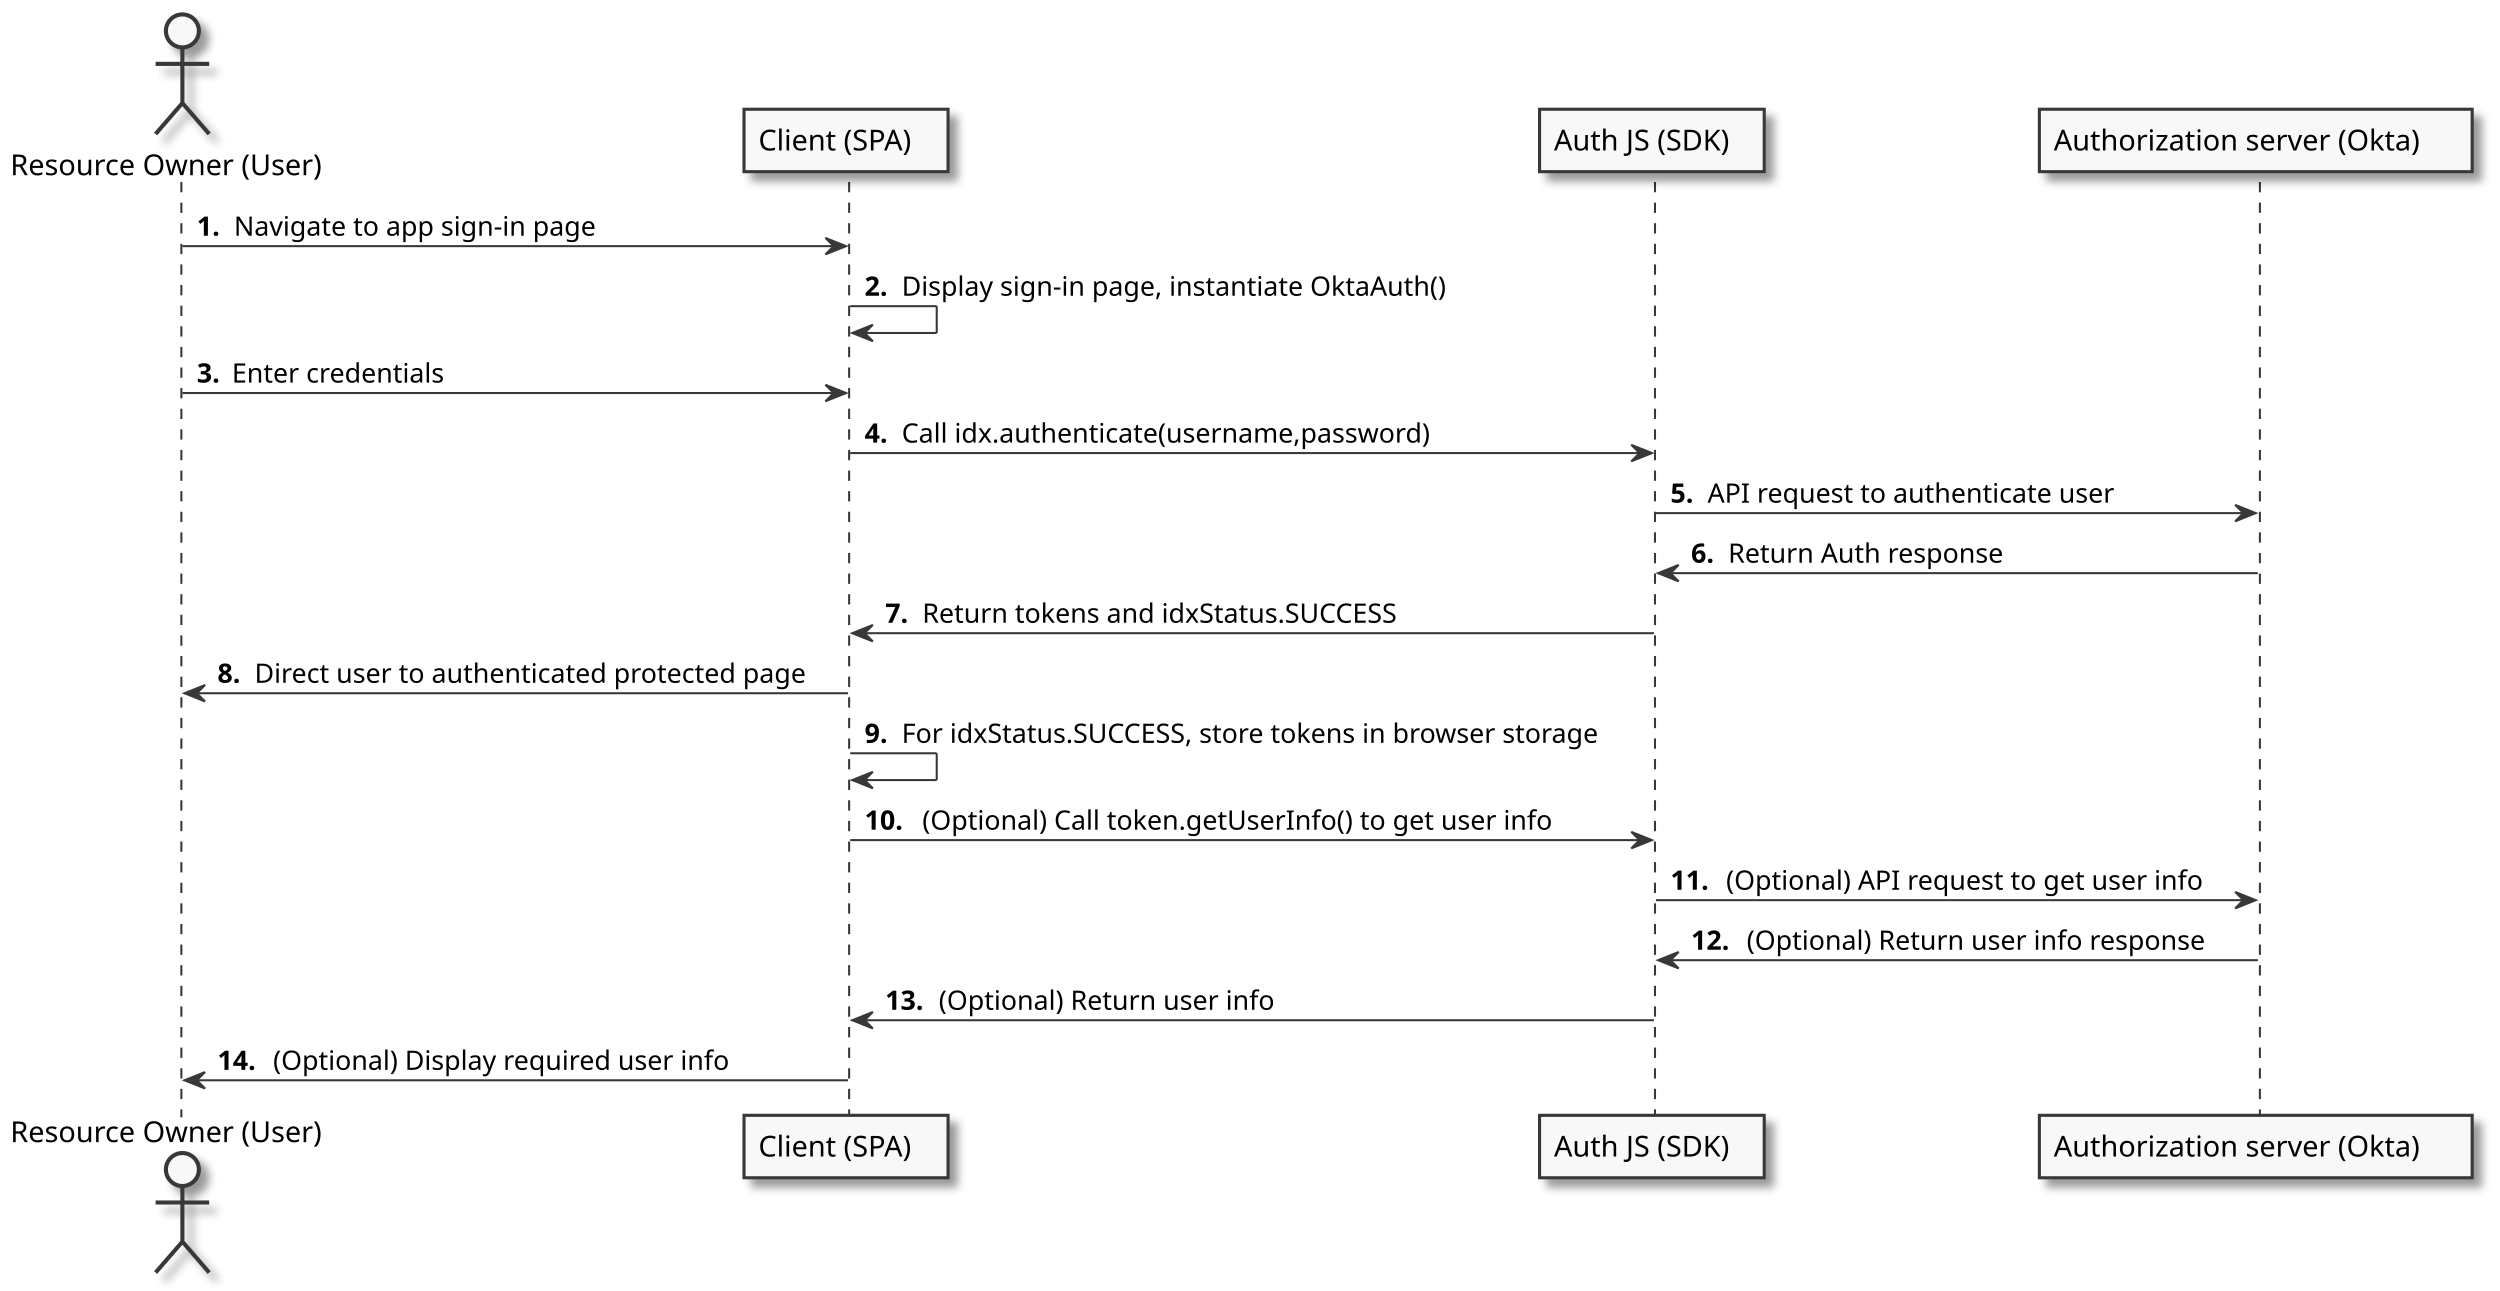
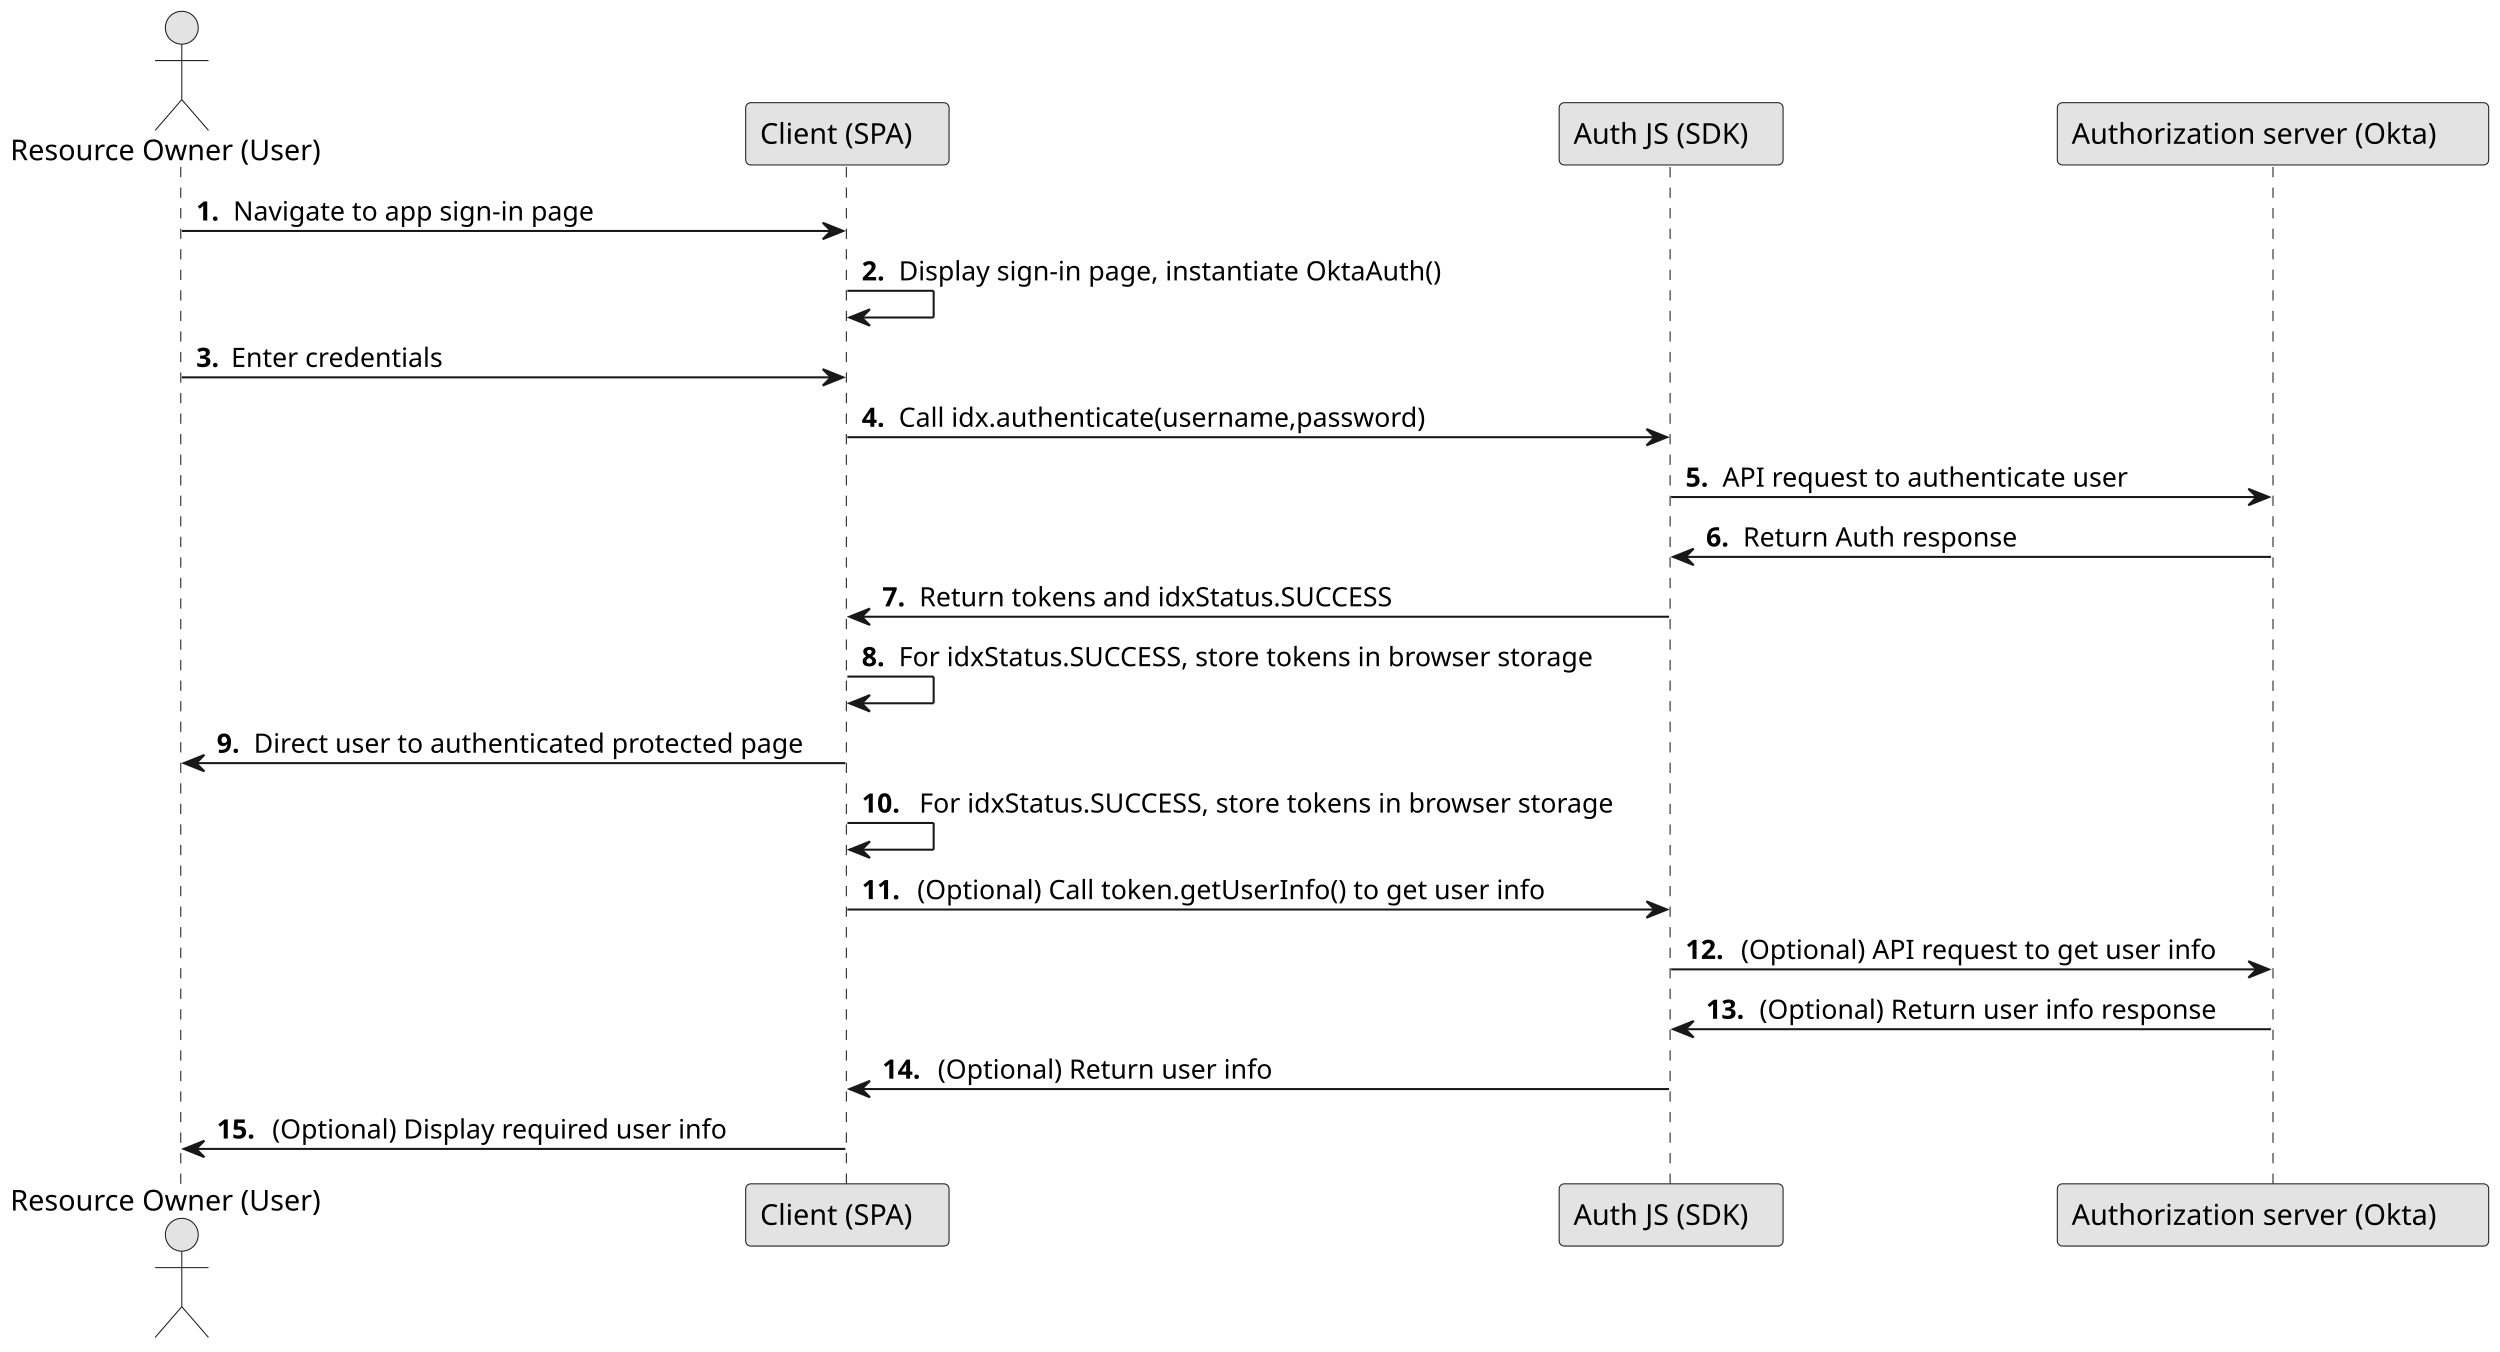
- <svg xmlns="http://www.w3.org/2000/svg" contentScriptType="application/ecmascript" contentStyleType="text/css" height="626px" preserveAspectRatio="none" style="width:1213px;height:626px;background:#FFFFFF;" version="1.1" viewBox="0 0 1213 626" width="1213px" zoomAndPan="magnify">
-   <defs>
-     <filter height="300%" id="fd192nflfpsbb" width="300%" x="-1" y="-1">
-       <feGaussianBlur result="blurOut" stdDeviation="2.0" />
-       <feColorMatrix in="blurOut" result="blurOut2" type="matrix" values="0 0 0 0 0 0 0 0 0 0 0 0 0 0 0 0 0 0 .4 0" />
-       <feOffset dx="4.0" dy="4.0" in="blurOut2" result="blurOut3" />
-       <feBlend in="SourceGraphic" in2="blurOut3" mode="normal" />
-     </filter>
-   </defs>
+ <svg xmlns="http://www.w3.org/2000/svg" contentScriptType="application/ecmascript" contentStyleType="text/css" height="658px" preserveAspectRatio="none" style="width:1217px;height:658px;background:#FFFFFF;" version="1.1" viewBox="0 0 1217 658" width="1217px" zoomAndPan="magnify">
+   <defs />
  <g>
-     <line style="stroke:#383838;stroke-width:1.0;stroke-dasharray:5.0,5.0;" x1="88" x2="88" y1="88.297" y2="542.156" />
-     <line style="stroke:#383838;stroke-width:1.0;stroke-dasharray:5.0,5.0;" x1="412" x2="412" y1="88.297" y2="542.156" />
-     <line style="stroke:#383838;stroke-width:1.0;stroke-dasharray:5.0,5.0;" x1="803" x2="803" y1="88.297" y2="542.156" />
-     <line style="stroke:#383838;stroke-width:1.0;stroke-dasharray:5.0,5.0;" x1="1096.5" x2="1096.5" y1="88.297" y2="542.156" />
-     <text fill="#000000" font-family="sans-serif" font-size="14" lengthAdjust="spacing" textLength="161" x="5" y="84.995">Resource Owner (User)</text>
-     <ellipse cx="88.5" cy="15" fill="#F8F8F8" filter="url(#fd192nflfpsbb)" rx="8" ry="8" style="stroke:#383838;stroke-width:2.0;" />
-     <path d="M88.5,23 L88.5,50 M75.5,31 L101.5,31 M88.5,50 L75.5,65 M88.5,50 L101.5,65 " fill="none" filter="url(#fd192nflfpsbb)" style="stroke:#383838;stroke-width:2.0;" />
-     <text fill="#000000" font-family="sans-serif" font-size="14" lengthAdjust="spacing" textLength="161" x="5" y="554.151">Resource Owner (User)</text>
-     <ellipse cx="88.5" cy="567.453" fill="#F8F8F8" filter="url(#fd192nflfpsbb)" rx="8" ry="8" style="stroke:#383838;stroke-width:2.0;" />
-     <path d="M88.5,575.453 L88.5,602.453 M75.5,583.453 L101.5,583.453 M88.5,602.453 L75.5,617.453 M88.5,602.453 L101.5,617.453 " fill="none" filter="url(#fd192nflfpsbb)" style="stroke:#383838;stroke-width:2.0;" />
-     <rect fill="#F8F8F8" filter="url(#fd192nflfpsbb)" height="30.297" style="stroke:#383838;stroke-width:1.5;" width="99" x="361" y="53" />
-     <text fill="#000000" font-family="sans-serif" font-size="14" lengthAdjust="spacing" textLength="85" x="368" y="72.995">Client (SPA)</text>
-     <rect fill="#F8F8F8" filter="url(#fd192nflfpsbb)" height="30.297" style="stroke:#383838;stroke-width:1.5;" width="99" x="361" y="541.156" />
-     <text fill="#000000" font-family="sans-serif" font-size="14" lengthAdjust="spacing" textLength="85" x="368" y="561.151">Client (SPA)</text>
-     <rect fill="#F8F8F8" filter="url(#fd192nflfpsbb)" height="30.297" style="stroke:#383838;stroke-width:1.5;" width="109" x="747" y="53" />
-     <text fill="#000000" font-family="sans-serif" font-size="14" lengthAdjust="spacing" textLength="95" x="754" y="72.995">Auth JS (SDK)</text>
-     <rect fill="#F8F8F8" filter="url(#fd192nflfpsbb)" height="30.297" style="stroke:#383838;stroke-width:1.5;" width="109" x="747" y="541.156" />
-     <text fill="#000000" font-family="sans-serif" font-size="14" lengthAdjust="spacing" textLength="95" x="754" y="561.151">Auth JS (SDK)</text>
-     <rect fill="#F8F8F8" filter="url(#fd192nflfpsbb)" height="30.297" style="stroke:#383838;stroke-width:1.5;" width="210" x="989.5" y="53" />
-     <text fill="#000000" font-family="sans-serif" font-size="14" lengthAdjust="spacing" textLength="196" x="996.5" y="72.995">Authorization server (Okta)</text>
-     <rect fill="#F8F8F8" filter="url(#fd192nflfpsbb)" height="30.297" style="stroke:#383838;stroke-width:1.5;" width="210" x="989.5" y="541.156" />
-     <text fill="#000000" font-family="sans-serif" font-size="14" lengthAdjust="spacing" textLength="196" x="996.5" y="561.151">Authorization server (Okta)</text>
-     <polygon fill="#383838" points="400.5,115.43,410.5,119.43,400.5,123.43,404.5,119.43" style="stroke:#383838;stroke-width:1.0;" />
-     <line style="stroke:#383838;stroke-width:1.0;" x1="88.5" x2="406.5" y1="119.43" y2="119.43" />
-     <text fill="#000000" font-family="sans-serif" font-size="13" font-weight="bold" lengthAdjust="spacing" textLength="14" x="95.5" y="114.364">1.</text>
-     <text fill="#000000" font-family="sans-serif" font-size="13" lengthAdjust="spacing" textLength="184" x="113.5" y="114.364">Navigate to app sign-in page</text>
-     <line style="stroke:#383838;stroke-width:1.0;" x1="412.5" x2="454.5" y1="148.562" y2="148.562" />
-     <line style="stroke:#383838;stroke-width:1.0;" x1="454.5" x2="454.5" y1="148.562" y2="161.562" />
-     <line style="stroke:#383838;stroke-width:1.0;" x1="413.5" x2="454.5" y1="161.562" y2="161.562" />
-     <polygon fill="#383838" points="423.5,157.562,413.5,161.562,423.5,165.562,419.5,161.562" style="stroke:#383838;stroke-width:1.0;" />
-     <text fill="#000000" font-family="sans-serif" font-size="13" font-weight="bold" lengthAdjust="spacing" textLength="14" x="419.5" y="143.497">2.</text>
-     <text fill="#000000" font-family="sans-serif" font-size="13" lengthAdjust="spacing" textLength="279" x="437.5" y="143.497">Display sign-in page, instantiate OktaAuth()</text>
-     <polygon fill="#383838" points="400.5,186.695,410.5,190.695,400.5,194.695,404.5,190.695" style="stroke:#383838;stroke-width:1.0;" />
-     <line style="stroke:#383838;stroke-width:1.0;" x1="88.5" x2="406.5" y1="190.695" y2="190.695" />
-     <text fill="#000000" font-family="sans-serif" font-size="13" font-weight="bold" lengthAdjust="spacing" textLength="13" x="95.5" y="185.629">3.</text>
-     <text fill="#000000" font-family="sans-serif" font-size="13" lengthAdjust="spacing" textLength="108" x="112.5" y="185.629">Enter credentials</text>
-     <polygon fill="#383838" points="791.5,215.828,801.5,219.828,791.5,223.828,795.5,219.828" style="stroke:#383838;stroke-width:1.0;" />
-     <line style="stroke:#383838;stroke-width:1.0;" x1="412.5" x2="797.5" y1="219.828" y2="219.828" />
-     <text fill="#000000" font-family="sans-serif" font-size="13" font-weight="bold" lengthAdjust="spacing" textLength="14" x="419.5" y="214.762">4.</text>
-     <text fill="#000000" font-family="sans-serif" font-size="13" lengthAdjust="spacing" textLength="272" x="437.5" y="214.762">Call idx.authenticate(username,password)</text>
-     <polygon fill="#383838" points="1084.5,244.961,1094.5,248.961,1084.5,252.961,1088.5,248.961" style="stroke:#383838;stroke-width:1.0;" />
-     <line style="stroke:#383838;stroke-width:1.0;" x1="803.5" x2="1090.5" y1="248.961" y2="248.961" />
-     <text fill="#000000" font-family="sans-serif" font-size="13" font-weight="bold" lengthAdjust="spacing" textLength="14" x="810.5" y="243.895">5.</text>
-     <text fill="#000000" font-family="sans-serif" font-size="13" lengthAdjust="spacing" textLength="207" x="828.5" y="243.895">API request to authenticate user</text>
-     <polygon fill="#383838" points="814.5,274.094,804.5,278.094,814.5,282.094,810.5,278.094" style="stroke:#383838;stroke-width:1.0;" />
-     <line style="stroke:#383838;stroke-width:1.0;" x1="808.5" x2="1095.5" y1="278.094" y2="278.094" />
-     <text fill="#000000" font-family="sans-serif" font-size="13" font-weight="bold" lengthAdjust="spacing" textLength="14" x="820.5" y="273.028">6.</text>
-     <text fill="#000000" font-family="sans-serif" font-size="13" lengthAdjust="spacing" textLength="140" x="838.5" y="273.028">Return Auth response</text>
-     <polygon fill="#383838" points="423.5,303.227,413.5,307.227,423.5,311.227,419.5,307.227" style="stroke:#383838;stroke-width:1.0;" />
-     <line style="stroke:#383838;stroke-width:1.0;" x1="417.5" x2="802.5" y1="307.227" y2="307.227" />
-     <text fill="#000000" font-family="sans-serif" font-size="13" font-weight="bold" lengthAdjust="spacing" textLength="14" x="429.5" y="302.161">7.</text>
-     <text fill="#000000" font-family="sans-serif" font-size="13" lengthAdjust="spacing" textLength="245" x="447.5" y="302.161">Return tokens and idxStatus.SUCCESS</text>
-     <polygon fill="#383838" points="99.5,332.359,89.5,336.359,99.5,340.359,95.5,336.359" style="stroke:#383838;stroke-width:1.0;" />
-     <line style="stroke:#383838;stroke-width:1.0;" x1="93.5" x2="411.5" y1="336.359" y2="336.359" />
-     <text fill="#000000" font-family="sans-serif" font-size="13" font-weight="bold" lengthAdjust="spacing" textLength="14" x="105.5" y="331.293">8.</text>
-     <text fill="#000000" font-family="sans-serif" font-size="13" lengthAdjust="spacing" textLength="282" x="123.5" y="331.293">Direct user to authenticated protected page</text>
-     <line style="stroke:#383838;stroke-width:1.0;" x1="412.5" x2="454.5" y1="365.492" y2="365.492" />
-     <line style="stroke:#383838;stroke-width:1.0;" x1="454.5" x2="454.5" y1="365.492" y2="378.492" />
-     <line style="stroke:#383838;stroke-width:1.0;" x1="413.5" x2="454.5" y1="378.492" y2="378.492" />
-     <polygon fill="#383838" points="423.5,374.492,413.5,378.492,423.5,382.492,419.5,378.492" style="stroke:#383838;stroke-width:1.0;" />
-     <text fill="#000000" font-family="sans-serif" font-size="13" font-weight="bold" lengthAdjust="spacing" textLength="14" x="419.5" y="360.426">9.</text>
-     <text fill="#000000" font-family="sans-serif" font-size="13" lengthAdjust="spacing" textLength="359" x="437.5" y="360.426">For idxStatus.SUCCESS, store tokens in browser storage</text>
-     <polygon fill="#383838" points="791.5,403.625,801.5,407.625,791.5,411.625,795.5,407.625" style="stroke:#383838;stroke-width:1.0;" />
-     <line style="stroke:#383838;stroke-width:1.0;" x1="412.5" x2="797.5" y1="407.625" y2="407.625" />
-     <text fill="#000000" font-family="sans-serif" font-size="13" font-weight="bold" lengthAdjust="spacing" textLength="24" x="419.5" y="402.559">10.</text>
-     <text fill="#000000" font-family="sans-serif" font-size="13" lengthAdjust="spacing" textLength="320" x="447.5" y="402.559">(Optional) Call token.getUserInfo() to get user info</text>
-     <polygon fill="#383838" points="1084.5,432.758,1094.5,436.758,1084.5,440.758,1088.5,436.758" style="stroke:#383838;stroke-width:1.0;" />
-     <line style="stroke:#383838;stroke-width:1.0;" x1="803.5" x2="1090.5" y1="436.758" y2="436.758" />
-     <text fill="#000000" font-family="sans-serif" font-size="13" font-weight="bold" lengthAdjust="spacing" textLength="23" x="810.5" y="431.692">11.</text>
-     <text fill="#000000" font-family="sans-serif" font-size="13" lengthAdjust="spacing" textLength="242" x="837.5" y="431.692">(Optional) API request to get user info</text>
-     <polygon fill="#383838" points="814.5,461.891,804.5,465.891,814.5,469.891,810.5,465.891" style="stroke:#383838;stroke-width:1.0;" />
-     <line style="stroke:#383838;stroke-width:1.0;" x1="808.5" x2="1095.5" y1="465.891" y2="465.891" />
-     <text fill="#000000" font-family="sans-serif" font-size="13" font-weight="bold" lengthAdjust="spacing" textLength="23" x="820.5" y="460.825">12.</text>
-     <text fill="#000000" font-family="sans-serif" font-size="13" lengthAdjust="spacing" textLength="233" x="847.5" y="460.825">(Optional) Return user info response</text>
-     <polygon fill="#383838" points="423.5,491.023,413.5,495.023,423.5,499.023,419.5,495.023" style="stroke:#383838;stroke-width:1.0;" />
-     <line style="stroke:#383838;stroke-width:1.0;" x1="417.5" x2="802.5" y1="495.023" y2="495.023" />
-     <text fill="#000000" font-family="sans-serif" font-size="13" font-weight="bold" lengthAdjust="spacing" textLength="22" x="429.5" y="489.957">13.</text>
-     <text fill="#000000" font-family="sans-serif" font-size="13" lengthAdjust="spacing" textLength="170" x="455.5" y="489.957">(Optional) Return user info</text>
-     <polygon fill="#383838" points="99.5,520.156,89.5,524.156,99.5,528.156,95.5,524.156" style="stroke:#383838;stroke-width:1.0;" />
-     <line style="stroke:#383838;stroke-width:1.0;" x1="93.5" x2="411.5" y1="524.156" y2="524.156" />
-     <text fill="#000000" font-family="sans-serif" font-size="13" font-weight="bold" lengthAdjust="spacing" textLength="23" x="105.5" y="519.09">14.</text>
-     <text fill="#000000" font-family="sans-serif" font-size="13" lengthAdjust="spacing" textLength="231" x="132.5" y="519.09">(Optional) Display required user info</text>
+     <line style="stroke:#181818;stroke-width:0.5;stroke-dasharray:5.0,5.0;" x1="88" x2="88" y1="81.297" y2="577.289" />
+     <line style="stroke:#181818;stroke-width:0.5;stroke-dasharray:5.0,5.0;" x1="412" x2="412" y1="81.297" y2="577.289" />
+     <line style="stroke:#181818;stroke-width:0.5;stroke-dasharray:5.0,5.0;" x1="813" x2="813" y1="81.297" y2="577.289" />
+     <line style="stroke:#181818;stroke-width:0.5;stroke-dasharray:5.0,5.0;" x1="1106.5" x2="1106.5" y1="81.297" y2="577.289" />
+     <text fill="#000000" font-family="sans-serif" font-size="14" lengthAdjust="spacing" textLength="161" x="5" y="77.995">Resource Owner (User)</text>
+     <ellipse cx="88.5" cy="13.5" fill="#E3E3E3" rx="8" ry="8" style="stroke:#181818;stroke-width:0.5;" />
+     <path d="M88.5,21.5 L88.5,48.5 M75.5,29.5 L101.5,29.5 M88.5,48.5 L75.5,63.5 M88.5,48.5 L101.5,63.5 " fill="none" style="stroke:#181818;stroke-width:0.5;" />
+     <text fill="#000000" font-family="sans-serif" font-size="14" lengthAdjust="spacing" textLength="161" x="5" y="589.284">Resource Owner (User)</text>
+     <ellipse cx="88.5" cy="601.086" fill="#E3E3E3" rx="8" ry="8" style="stroke:#181818;stroke-width:0.5;" />
+     <path d="M88.5,609.086 L88.5,636.086 M75.5,617.086 L101.5,617.086 M88.5,636.086 L75.5,651.086 M88.5,636.086 L101.5,651.086 " fill="none" style="stroke:#181818;stroke-width:0.5;" />
+     <rect fill="#E3E3E3" height="30.297" rx="2.5" ry="2.5" style="stroke:#181818;stroke-width:0.5;" width="99" x="363" y="50" />
+     <text fill="#000000" font-family="sans-serif" font-size="14" lengthAdjust="spacing" textLength="85" x="370" y="69.995">Client (SPA)</text>
+     <rect fill="#E3E3E3" height="30.297" rx="2.5" ry="2.5" style="stroke:#181818;stroke-width:0.5;" width="99" x="363" y="576.289" />
+     <text fill="#000000" font-family="sans-serif" font-size="14" lengthAdjust="spacing" textLength="85" x="370" y="596.284">Client (SPA)</text>
+     <rect fill="#E3E3E3" height="30.297" rx="2.5" ry="2.5" style="stroke:#181818;stroke-width:0.5;" width="109" x="759" y="50" />
+     <text fill="#000000" font-family="sans-serif" font-size="14" lengthAdjust="spacing" textLength="95" x="766" y="69.995">Auth JS (SDK)</text>
+     <rect fill="#E3E3E3" height="30.297" rx="2.5" ry="2.5" style="stroke:#181818;stroke-width:0.5;" width="109" x="759" y="576.289" />
+     <text fill="#000000" font-family="sans-serif" font-size="14" lengthAdjust="spacing" textLength="95" x="766" y="596.284">Auth JS (SDK)</text>
+     <rect fill="#E3E3E3" height="30.297" rx="2.5" ry="2.5" style="stroke:#181818;stroke-width:0.5;" width="210" x="1001.5" y="50" />
+     <text fill="#000000" font-family="sans-serif" font-size="14" lengthAdjust="spacing" textLength="196" x="1008.5" y="69.995">Authorization server (Okta)</text>
+     <rect fill="#E3E3E3" height="30.297" rx="2.5" ry="2.5" style="stroke:#181818;stroke-width:0.5;" width="210" x="1001.5" y="576.289" />
+     <text fill="#000000" font-family="sans-serif" font-size="14" lengthAdjust="spacing" textLength="196" x="1008.5" y="596.284">Authorization server (Okta)</text>
+     <polygon fill="#181818" points="400.5,108.43,410.5,112.43,400.5,116.43,404.5,112.43" style="stroke:#181818;stroke-width:1.0;" />
+     <line style="stroke:#181818;stroke-width:1.0;" x1="88.5" x2="406.5" y1="112.43" y2="112.43" />
+     <text fill="#000000" font-family="sans-serif" font-size="13" font-weight="bold" lengthAdjust="spacing" textLength="14" x="95.5" y="107.364">1.</text>
+     <text fill="#000000" font-family="sans-serif" font-size="13" lengthAdjust="spacing" textLength="184" x="113.5" y="107.364">Navigate to app sign-in page</text>
+     <line style="stroke:#181818;stroke-width:1.0;" x1="412.5" x2="454.5" y1="141.562" y2="141.562" />
+     <line style="stroke:#181818;stroke-width:1.0;" x1="454.5" x2="454.5" y1="141.562" y2="154.562" />
+     <line style="stroke:#181818;stroke-width:1.0;" x1="413.5" x2="454.5" y1="154.562" y2="154.562" />
+     <polygon fill="#181818" points="423.5,150.562,413.5,154.562,423.5,158.562,419.5,154.562" style="stroke:#181818;stroke-width:1.0;" />
+     <text fill="#000000" font-family="sans-serif" font-size="13" font-weight="bold" lengthAdjust="spacing" textLength="14" x="419.5" y="136.497">2.</text>
+     <text fill="#000000" font-family="sans-serif" font-size="13" lengthAdjust="spacing" textLength="279" x="437.5" y="136.497">Display sign-in page, instantiate OktaAuth()</text>
+     <polygon fill="#181818" points="400.5,179.695,410.5,183.695,400.5,187.695,404.5,183.695" style="stroke:#181818;stroke-width:1.0;" />
+     <line style="stroke:#181818;stroke-width:1.0;" x1="88.5" x2="406.5" y1="183.695" y2="183.695" />
+     <text fill="#000000" font-family="sans-serif" font-size="13" font-weight="bold" lengthAdjust="spacing" textLength="13" x="95.5" y="178.629">3.</text>
+     <text fill="#000000" font-family="sans-serif" font-size="13" lengthAdjust="spacing" textLength="108" x="112.5" y="178.629">Enter credentials</text>
+     <polygon fill="#181818" points="801.5,208.828,811.5,212.828,801.5,216.828,805.5,212.828" style="stroke:#181818;stroke-width:1.0;" />
+     <line style="stroke:#181818;stroke-width:1.0;" x1="412.5" x2="807.5" y1="212.828" y2="212.828" />
+     <text fill="#000000" font-family="sans-serif" font-size="13" font-weight="bold" lengthAdjust="spacing" textLength="14" x="419.5" y="207.762">4.</text>
+     <text fill="#000000" font-family="sans-serif" font-size="13" lengthAdjust="spacing" textLength="272" x="437.5" y="207.762">Call idx.authenticate(username,password)</text>
+     <polygon fill="#181818" points="1094.5,237.961,1104.5,241.961,1094.5,245.961,1098.5,241.961" style="stroke:#181818;stroke-width:1.0;" />
+     <line style="stroke:#181818;stroke-width:1.0;" x1="813.5" x2="1100.5" y1="241.961" y2="241.961" />
+     <text fill="#000000" font-family="sans-serif" font-size="13" font-weight="bold" lengthAdjust="spacing" textLength="14" x="820.5" y="236.895">5.</text>
+     <text fill="#000000" font-family="sans-serif" font-size="13" lengthAdjust="spacing" textLength="207" x="838.5" y="236.895">API request to authenticate user</text>
+     <polygon fill="#181818" points="824.5,267.094,814.5,271.094,824.5,275.094,820.5,271.094" style="stroke:#181818;stroke-width:1.0;" />
+     <line style="stroke:#181818;stroke-width:1.0;" x1="818.5" x2="1105.5" y1="271.094" y2="271.094" />
+     <text fill="#000000" font-family="sans-serif" font-size="13" font-weight="bold" lengthAdjust="spacing" textLength="14" x="830.5" y="266.028">6.</text>
+     <text fill="#000000" font-family="sans-serif" font-size="13" lengthAdjust="spacing" textLength="140" x="848.5" y="266.028">Return Auth response</text>
+     <polygon fill="#181818" points="423.5,296.227,413.5,300.227,423.5,304.227,419.5,300.227" style="stroke:#181818;stroke-width:1.0;" />
+     <line style="stroke:#181818;stroke-width:1.0;" x1="417.5" x2="812.5" y1="300.227" y2="300.227" />
+     <text fill="#000000" font-family="sans-serif" font-size="13" font-weight="bold" lengthAdjust="spacing" textLength="14" x="429.5" y="295.161">7.</text>
+     <text fill="#000000" font-family="sans-serif" font-size="13" lengthAdjust="spacing" textLength="245" x="447.5" y="295.161">Return tokens and idxStatus.SUCCESS</text>
+     <line style="stroke:#181818;stroke-width:1.0;" x1="412.5" x2="454.5" y1="329.359" y2="329.359" />
+     <line style="stroke:#181818;stroke-width:1.0;" x1="454.5" x2="454.5" y1="329.359" y2="342.359" />
+     <line style="stroke:#181818;stroke-width:1.0;" x1="413.5" x2="454.5" y1="342.359" y2="342.359" />
+     <polygon fill="#181818" points="423.5,338.359,413.5,342.359,423.5,346.359,419.5,342.359" style="stroke:#181818;stroke-width:1.0;" />
+     <text fill="#000000" font-family="sans-serif" font-size="13" font-weight="bold" lengthAdjust="spacing" textLength="14" x="419.5" y="324.293">8.</text>
+     <text fill="#000000" font-family="sans-serif" font-size="13" lengthAdjust="spacing" textLength="359" x="437.5" y="324.293">For idxStatus.SUCCESS, store tokens in browser storage</text>
+     <polygon fill="#181818" points="99.5,367.492,89.5,371.492,99.5,375.492,95.5,371.492" style="stroke:#181818;stroke-width:1.0;" />
+     <line style="stroke:#181818;stroke-width:1.0;" x1="93.5" x2="411.5" y1="371.492" y2="371.492" />
+     <text fill="#000000" font-family="sans-serif" font-size="13" font-weight="bold" lengthAdjust="spacing" textLength="14" x="105.5" y="366.426">9.</text>
+     <text fill="#000000" font-family="sans-serif" font-size="13" lengthAdjust="spacing" textLength="282" x="123.5" y="366.426">Direct user to authenticated protected page</text>
+     <line style="stroke:#181818;stroke-width:1.0;" x1="412.5" x2="454.5" y1="400.625" y2="400.625" />
+     <line style="stroke:#181818;stroke-width:1.0;" x1="454.5" x2="454.5" y1="400.625" y2="413.625" />
+     <line style="stroke:#181818;stroke-width:1.0;" x1="413.5" x2="454.5" y1="413.625" y2="413.625" />
+     <polygon fill="#181818" points="423.5,409.625,413.5,413.625,423.5,417.625,419.5,413.625" style="stroke:#181818;stroke-width:1.0;" />
+     <text fill="#000000" font-family="sans-serif" font-size="13" font-weight="bold" lengthAdjust="spacing" textLength="24" x="419.5" y="395.559">10.</text>
+     <text fill="#000000" font-family="sans-serif" font-size="13" lengthAdjust="spacing" textLength="359" x="447.5" y="395.559">For idxStatus.SUCCESS, store tokens in browser storage</text>
+     <polygon fill="#181818" points="801.5,438.758,811.5,442.758,801.5,446.758,805.5,442.758" style="stroke:#181818;stroke-width:1.0;" />
+     <line style="stroke:#181818;stroke-width:1.0;" x1="412.5" x2="807.5" y1="442.758" y2="442.758" />
+     <text fill="#000000" font-family="sans-serif" font-size="13" font-weight="bold" lengthAdjust="spacing" textLength="23" x="419.5" y="437.692">11.</text>
+     <text fill="#000000" font-family="sans-serif" font-size="13" lengthAdjust="spacing" textLength="320" x="446.5" y="437.692">(Optional) Call token.getUserInfo() to get user info</text>
+     <polygon fill="#181818" points="1094.5,467.891,1104.5,471.891,1094.5,475.891,1098.5,471.891" style="stroke:#181818;stroke-width:1.0;" />
+     <line style="stroke:#181818;stroke-width:1.0;" x1="813.5" x2="1100.5" y1="471.891" y2="471.891" />
+     <text fill="#000000" font-family="sans-serif" font-size="13" font-weight="bold" lengthAdjust="spacing" textLength="23" x="820.5" y="466.825">12.</text>
+     <text fill="#000000" font-family="sans-serif" font-size="13" lengthAdjust="spacing" textLength="242" x="847.5" y="466.825">(Optional) API request to get user info</text>
+     <polygon fill="#181818" points="824.5,497.023,814.5,501.023,824.5,505.023,820.5,501.023" style="stroke:#181818;stroke-width:1.0;" />
+     <line style="stroke:#181818;stroke-width:1.0;" x1="818.5" x2="1105.5" y1="501.023" y2="501.023" />
+     <text fill="#000000" font-family="sans-serif" font-size="13" font-weight="bold" lengthAdjust="spacing" textLength="22" x="830.5" y="495.957">13.</text>
+     <text fill="#000000" font-family="sans-serif" font-size="13" lengthAdjust="spacing" textLength="233" x="856.5" y="495.957">(Optional) Return user info response</text>
+     <polygon fill="#181818" points="423.5,526.156,413.5,530.156,423.5,534.156,419.5,530.156" style="stroke:#181818;stroke-width:1.0;" />
+     <line style="stroke:#181818;stroke-width:1.0;" x1="417.5" x2="812.5" y1="530.156" y2="530.156" />
+     <text fill="#000000" font-family="sans-serif" font-size="13" font-weight="bold" lengthAdjust="spacing" textLength="23" x="429.5" y="525.09">14.</text>
+     <text fill="#000000" font-family="sans-serif" font-size="13" lengthAdjust="spacing" textLength="170" x="456.5" y="525.09">(Optional) Return user info</text>
+     <polygon fill="#181818" points="99.5,555.289,89.5,559.289,99.5,563.289,95.5,559.289" style="stroke:#181818;stroke-width:1.0;" />
+     <line style="stroke:#181818;stroke-width:1.0;" x1="93.5" x2="411.5" y1="559.289" y2="559.289" />
+     <text fill="#000000" font-family="sans-serif" font-size="13" font-weight="bold" lengthAdjust="spacing" textLength="23" x="105.5" y="554.223">15.</text>
+     <text fill="#000000" font-family="sans-serif" font-size="13" lengthAdjust="spacing" textLength="231" x="132.5" y="554.223">(Optional) Display required user info</text>
  </g>
</svg>
